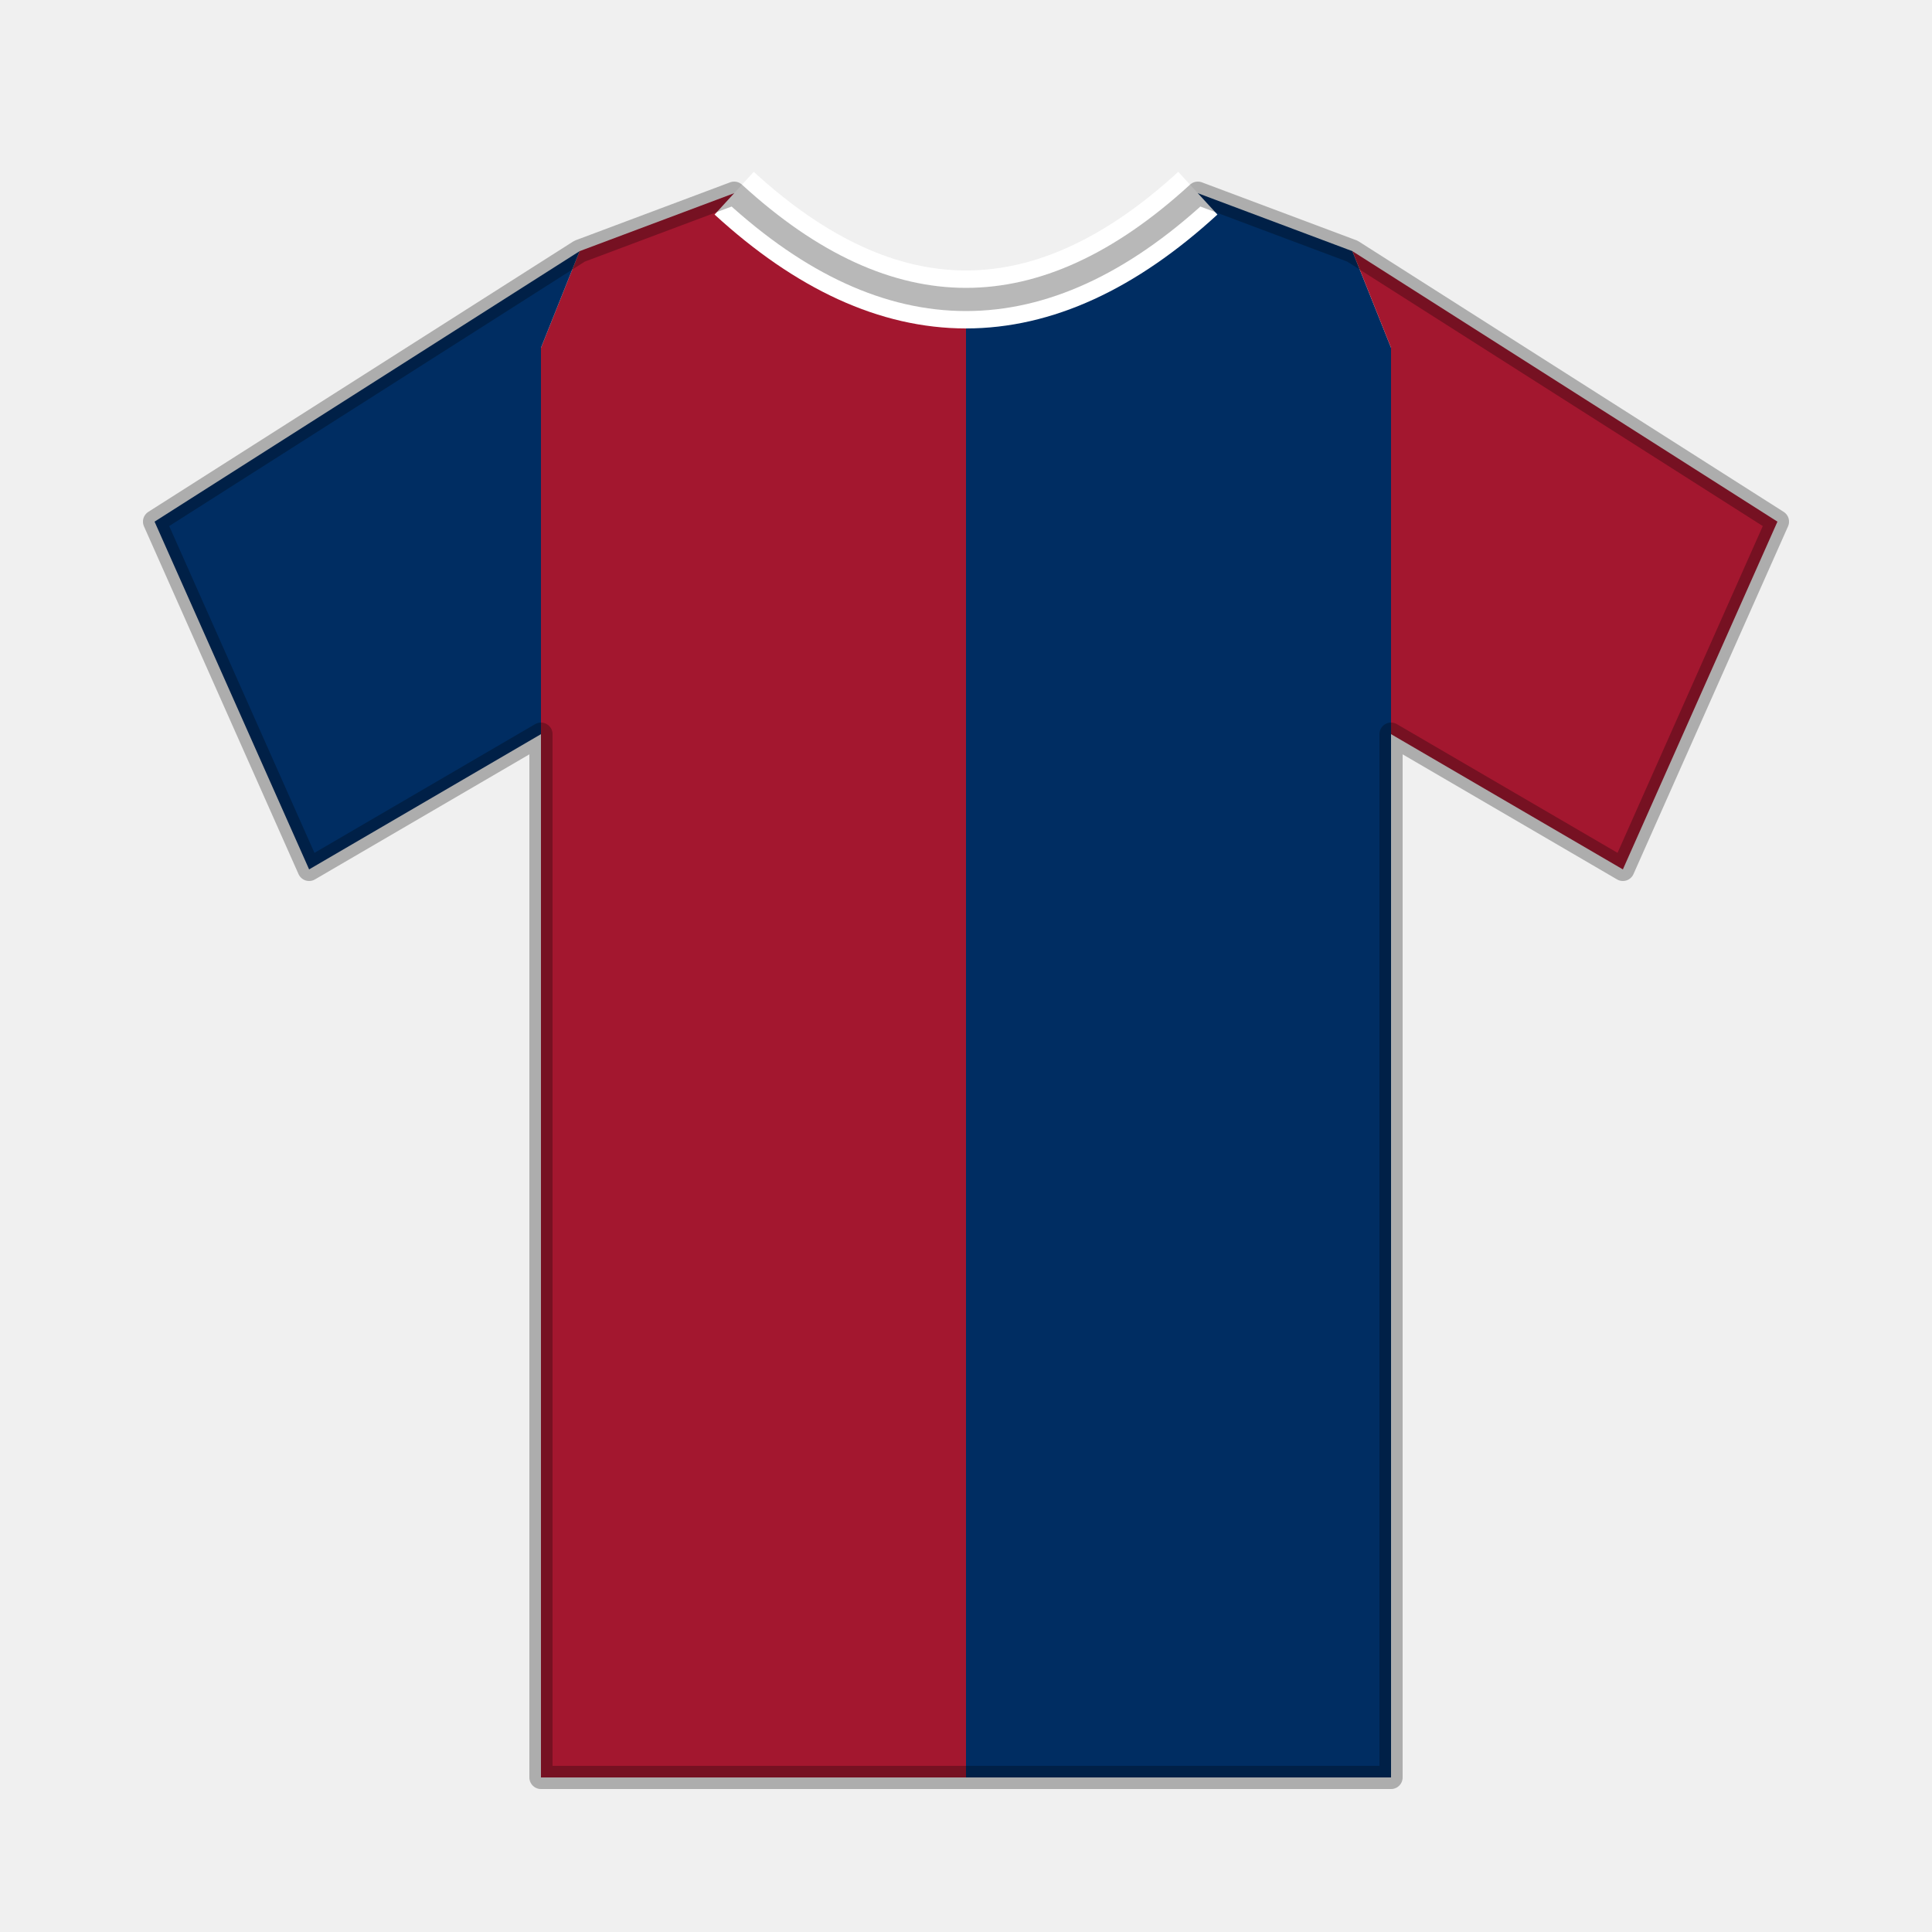
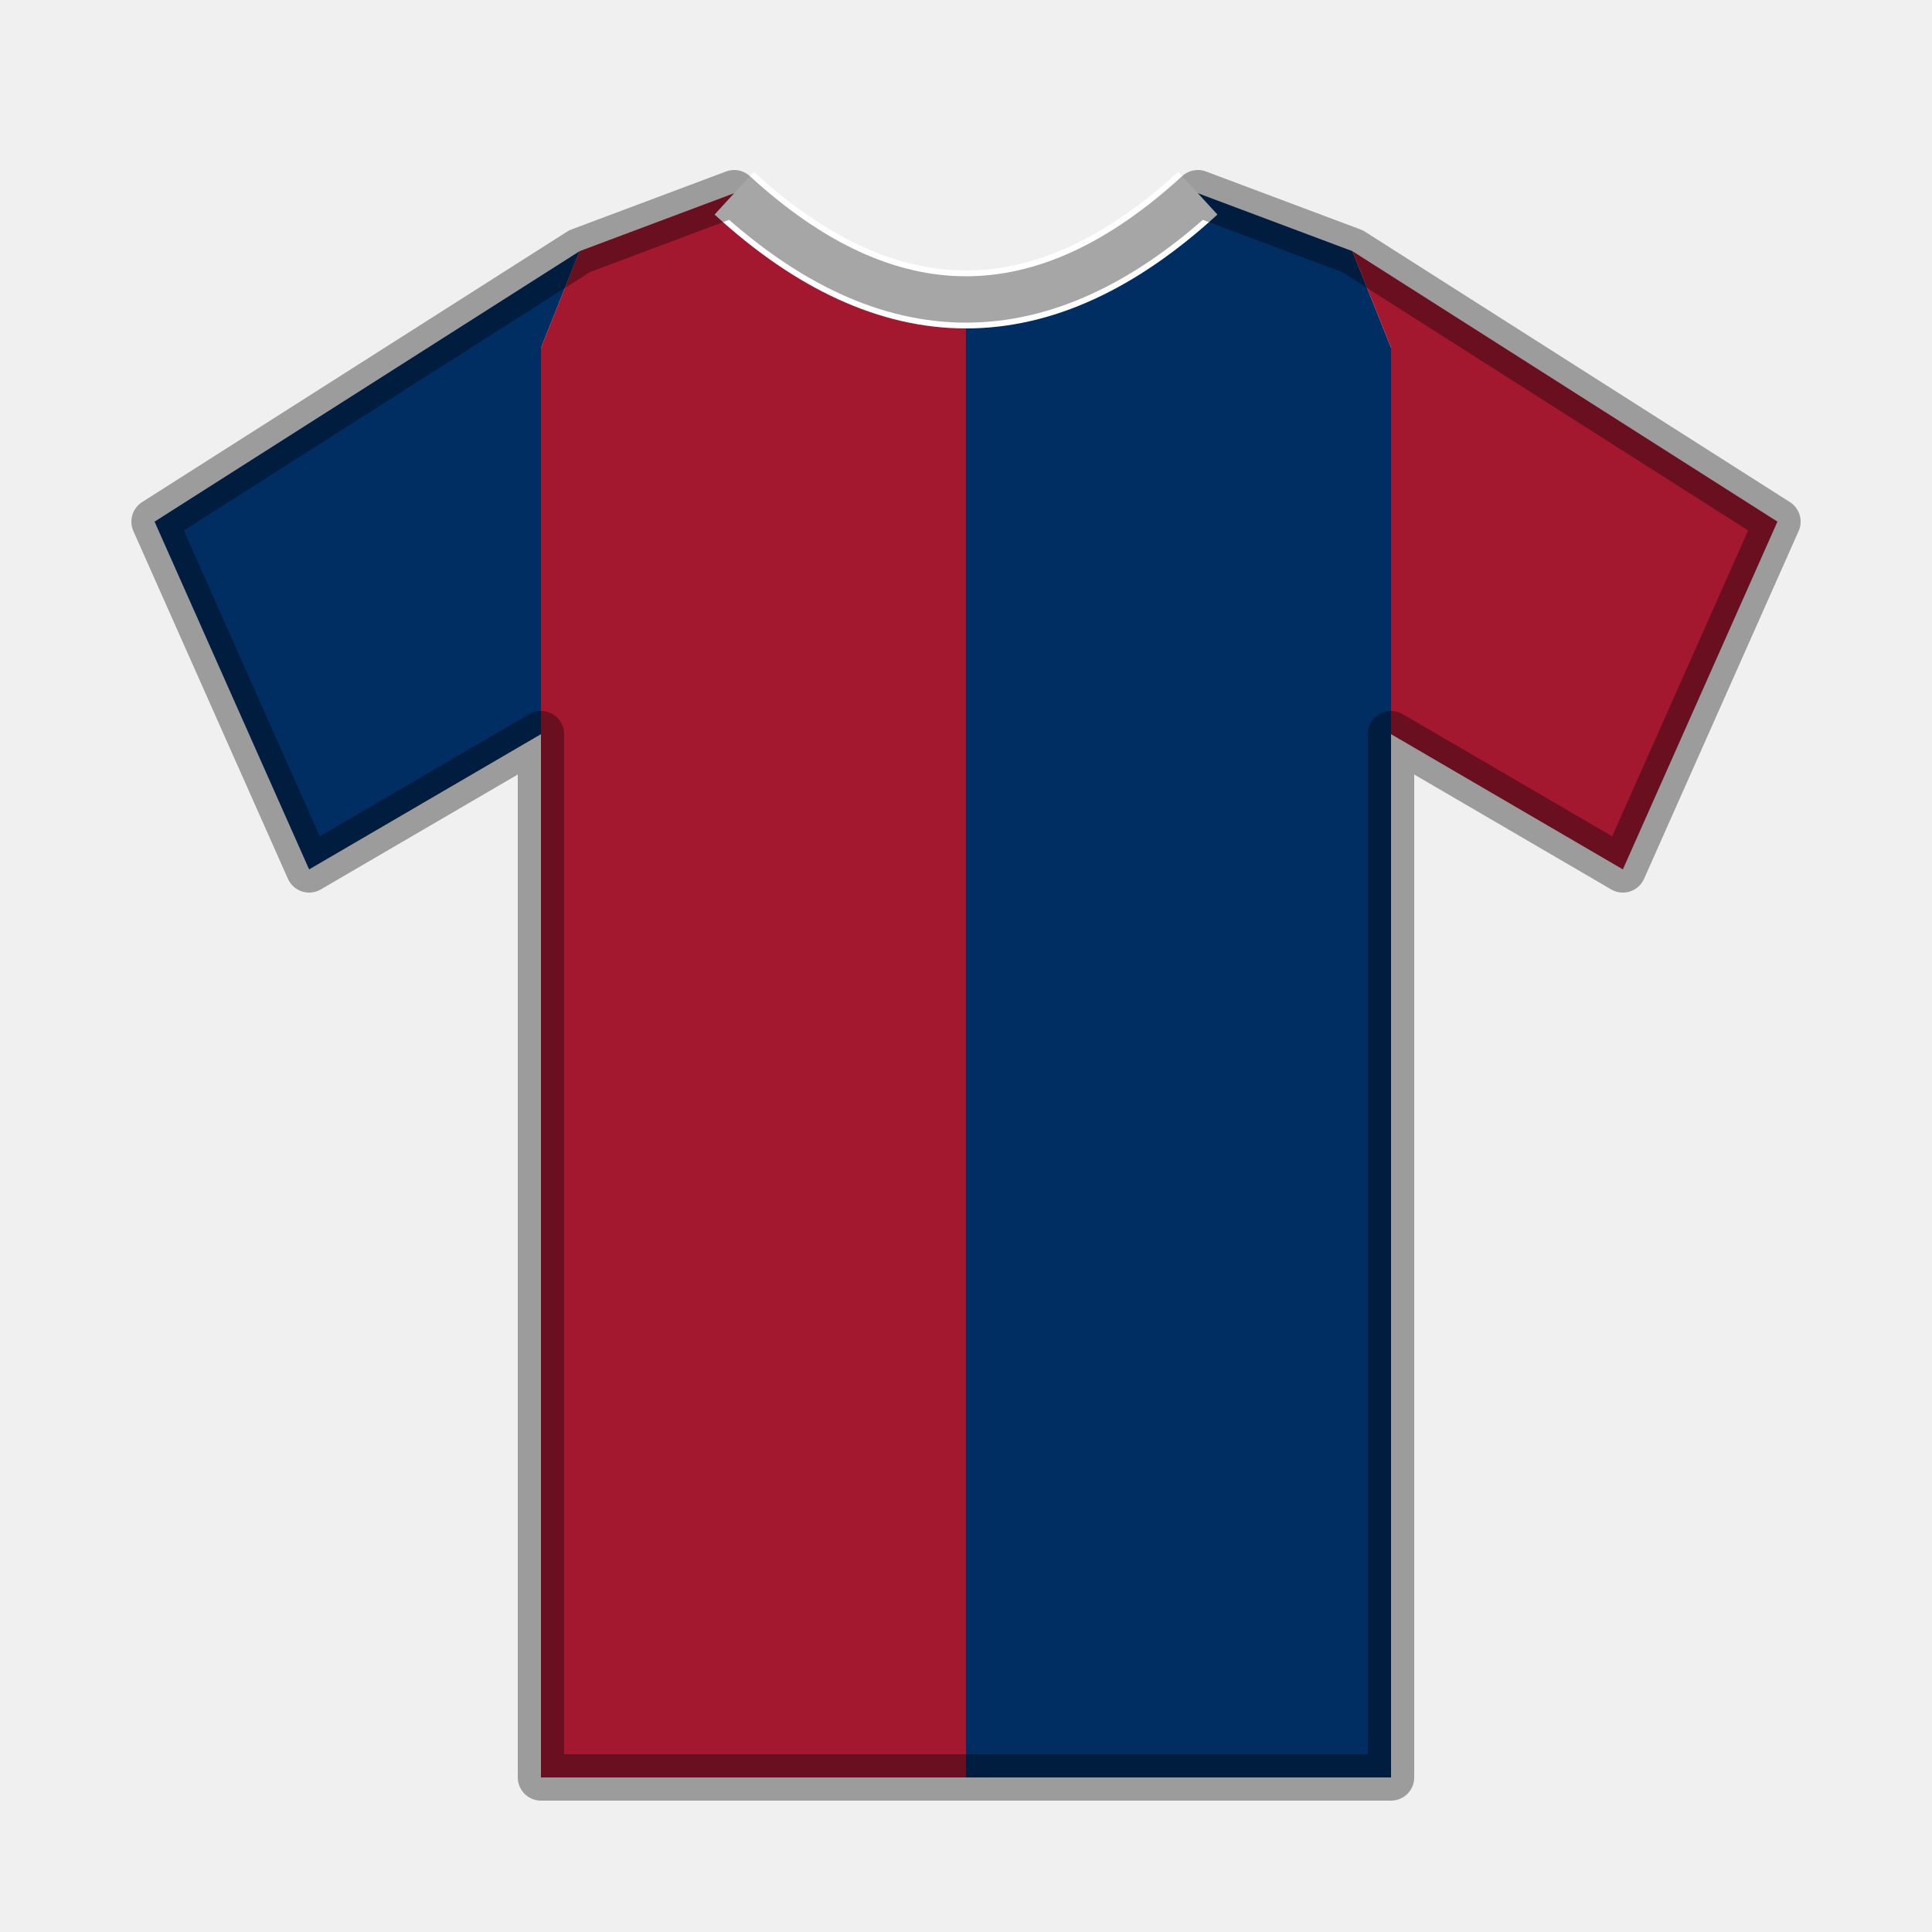
<svg xmlns="http://www.w3.org/2000/svg" viewBox="0 0 100 100" role="img" aria-hidden="true">
  <defs>
    <clipPath id="c">
      <path d="M38 10 L30 13 L28 18 L28 92 L72 92 L72 18 L70 13 L62 10 Q50 21 38 10 Z" />
    </clipPath>
  </defs>
  <g clip-path="url(#c)">
    <rect x="0" y="0" width="50" height="100" fill="#a3172f" />
    <rect x="50" y="0" width="50" height="100" fill="#002d62" />
  </g>
  <path d="M30 13 L8 27 L16 45 L28 38 L28 18 Z" fill="#002d62" />
  <path d="M70 13 L92 27 L84 45 L72 38 L72 18 Z" fill="#a3172f" />
  <path d="M38 10 Q50 21 62 10" fill="none" stroke="#ffffff" stroke-width="3" />
-   <path d="M38 10 L30 13 L8 27 L16 45 L28 38 L28 92 L72 92 L72 38 L84 45 L92 27 L70 13 L62 10 Q50 21 38 10 Z" fill="none" stroke="rgba(0,0,0,.28)" stroke-width="1.2" stroke-linejoin="round" />
+   <path d="M38 10 L30 13 L8 27 L16 45 L28 38 L28 92 L72 92 L72 38 L84 45 L92 27 L70 13 L62 10 Q50 21 38 10 Z" fill="none" stroke="rgba(0,0,0,.35)" stroke-width="2.4" stroke-linejoin="round" />
</svg>
